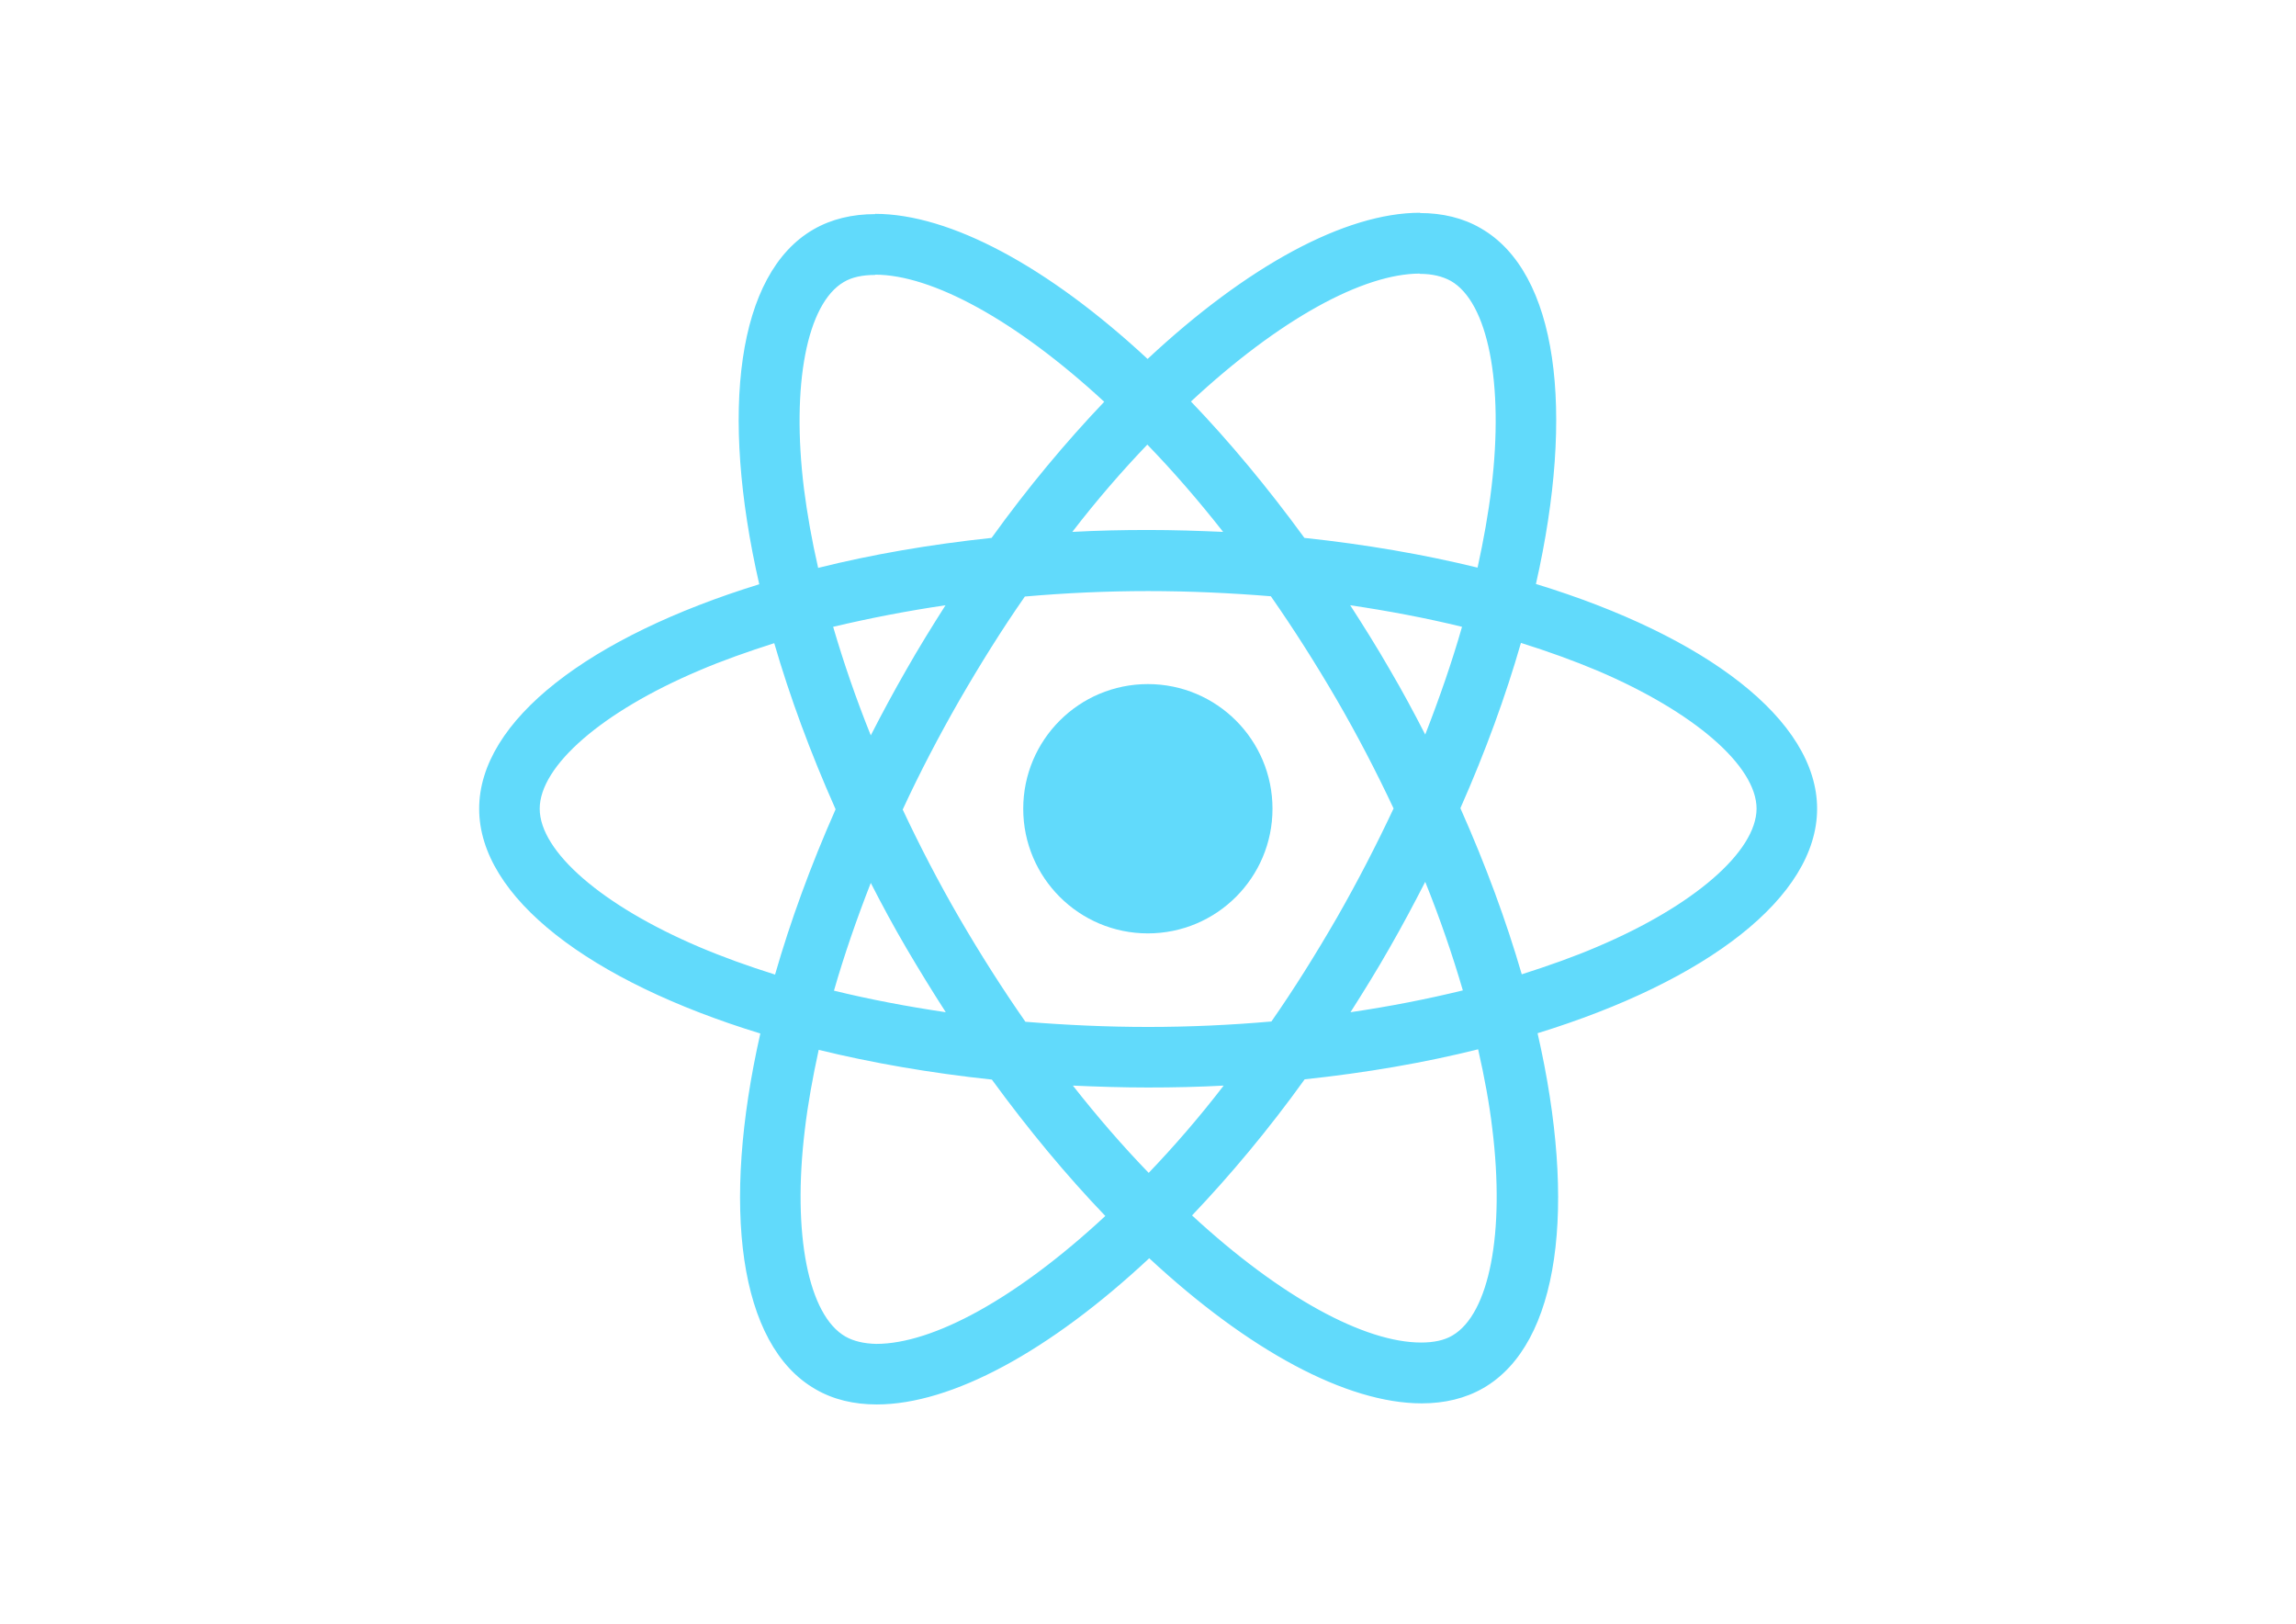
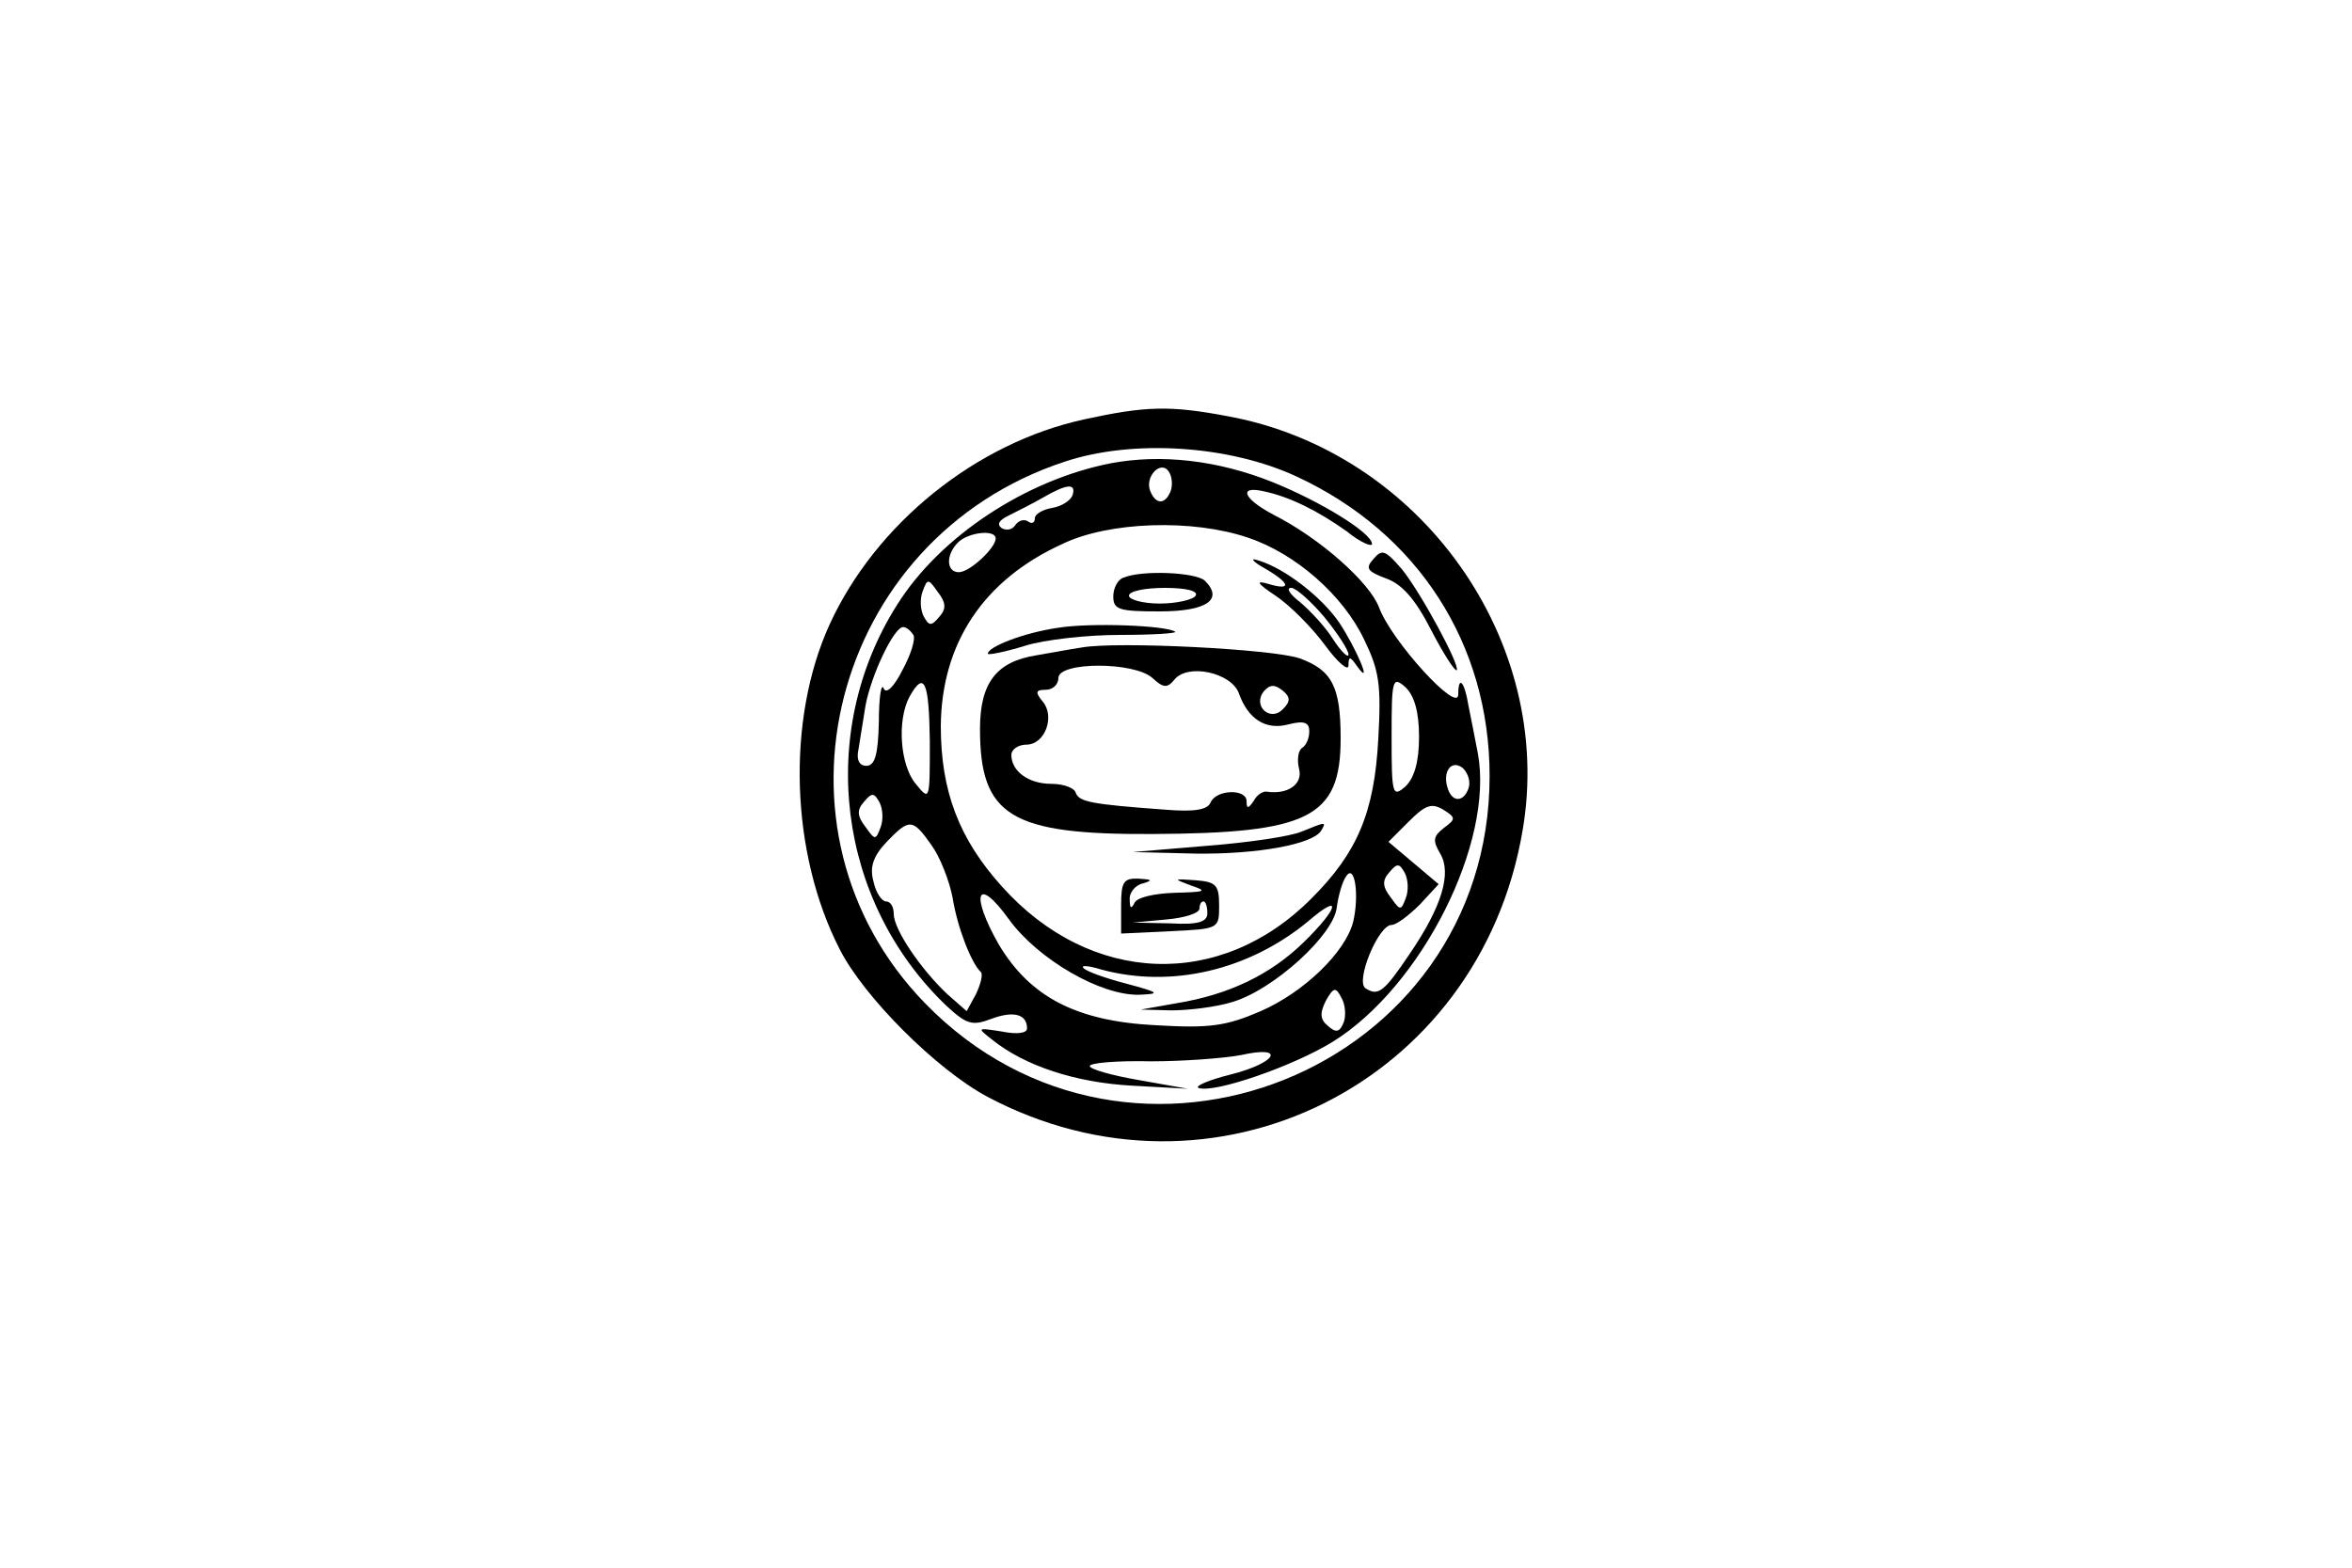
- <svg xmlns="http://www.w3.org/2000/svg" viewBox="0 0 841.9 595.3">
-   <g fill="#61DAFB">
-     <path d="M666.3 296.5c0-32.5-40.7-63.3-103.1-82.4 14.4-63.6 8-114.2-20.2-130.4-6.5-3.8-14.1-5.6-22.4-5.6v22.3c4.6 0 8.3.9 11.4 2.6 13.6 7.8 19.5 37.5 14.9 75.7-1.1 9.4-2.9 19.3-5.1 29.4-19.6-4.8-41-8.5-63.5-10.9-13.5-18.5-27.5-35.3-41.6-50 32.6-30.3 63.2-46.9 84-46.9V78c-27.5 0-63.5 19.6-99.9 53.6-36.4-33.8-72.4-53.2-99.9-53.2v22.3c20.7 0 51.4 16.5 84 46.6-14 14.7-28 31.4-41.3 49.9-22.6 2.4-44 6.1-63.6 11-2.3-10-4-19.7-5.2-29-4.7-38.2 1.1-67.9 14.6-75.8 3-1.8 6.9-2.6 11.5-2.6V78.5c-8.4 0-16 1.8-22.6 5.6-28.1 16.2-34.4 66.7-19.9 130.1-62.2 19.2-102.7 49.9-102.7 82.3 0 32.5 40.7 63.3 103.1 82.4-14.4 63.6-8 114.2 20.2 130.4 6.5 3.8 14.1 5.6 22.5 5.6 27.5 0 63.5-19.6 99.9-53.6 36.4 33.8 72.4 53.2 99.9 53.2 8.4 0 16-1.8 22.6-5.6 28.1-16.2 34.4-66.7 19.9-130.1 62-19.1 102.5-49.9 102.5-82.3zm-130.2-66.7c-3.7 12.9-8.3 26.2-13.5 39.5-4.1-8-8.4-16-13.1-24-4.6-8-9.5-15.8-14.4-23.4 14.2 2.1 27.9 4.7 41 7.9zm-45.8 106.5c-7.8 13.5-15.8 26.3-24.1 38.2-14.9 1.3-30 2-45.2 2-15.1 0-30.2-.7-45-1.9-8.3-11.9-16.4-24.6-24.2-38-7.6-13.1-14.5-26.4-20.8-39.8 6.2-13.4 13.2-26.8 20.7-39.9 7.8-13.5 15.8-26.3 24.1-38.2 14.9-1.3 30-2 45.2-2 15.1 0 30.2.7 45 1.9 8.3 11.9 16.4 24.6 24.2 38 7.6 13.1 14.5 26.4 20.8 39.8-6.3 13.4-13.2 26.8-20.7 39.9zm32.3-13c5.4 13.4 10 26.8 13.8 39.8-13.1 3.2-26.9 5.9-41.2 8 4.9-7.7 9.8-15.6 14.4-23.7 4.6-8 8.9-16.1 13-24.1zM421.2 430c-9.3-9.6-18.6-20.3-27.8-32 9 .4 18.2.7 27.5.7 9.4 0 18.7-.2 27.8-.7-9 11.7-18.3 22.4-27.5 32zm-74.4-58.9c-14.2-2.1-27.9-4.7-41-7.9 3.7-12.9 8.3-26.2 13.5-39.5 4.1 8 8.4 16 13.1 24 4.7 8 9.5 15.8 14.4 23.4zM420.7 163c9.3 9.6 18.6 20.3 27.8 32-9-.4-18.2-.7-27.5-.7-9.4 0-18.7.2-27.8.7 9-11.7 18.3-22.4 27.5-32zm-74 58.9c-4.9 7.7-9.8 15.6-14.4 23.7-4.6 8-8.9 16-13 24-5.4-13.4-10-26.8-13.8-39.8 13.1-3.1 26.9-5.8 41.2-7.9zm-90.5 125.2c-35.4-15.1-58.3-34.9-58.3-50.6 0-15.7 22.9-35.6 58.3-50.6 8.6-3.7 18-7 27.7-10.1 5.7 19.6 13.2 40 22.5 60.9-9.2 20.8-16.6 41.1-22.2 60.6-9.9-3.1-19.3-6.5-28-10.2zM310 490c-13.6-7.8-19.5-37.5-14.9-75.7 1.1-9.4 2.9-19.3 5.1-29.4 19.6 4.8 41 8.5 63.5 10.9 13.5 18.5 27.5 35.3 41.6 50-32.6 30.3-63.2 46.9-84 46.9-4.5-.1-8.3-1-11.3-2.7zm237.2-76.2c4.7 38.2-1.1 67.9-14.6 75.8-3 1.8-6.9 2.6-11.5 2.6-20.7 0-51.4-16.5-84-46.6 14-14.7 28-31.4 41.3-49.9 22.6-2.4 44-6.1 63.6-11 2.3 10.1 4.1 19.8 5.2 29.1zm38.5-66.7c-8.6 3.7-18 7-27.7 10.1-5.7-19.6-13.2-40-22.5-60.9 9.2-20.8 16.6-41.1 22.2-60.6 9.9 3.1 19.3 6.5 28.1 10.2 35.4 15.1 58.3 34.9 58.3 50.6-.1 15.7-23 35.6-58.4 50.6zM320.8 78.4z" />
-     <circle cx="420.9" cy="296.5" r="45.7" />
-     <path d="M520.5 78.1z" />
+ <svg xmlns="http://www.w3.org/2000/svg" version="1.0" width="300pt" height="200pt" viewBox="0 0 300 200" preserveAspectRatio="xMidYMid meet">
+   <g transform="translate(0,200) scale(0.1,-0.1)" fill="#000000" stroke="none">
+     <path d="M1383 1465 c-138 -30 -266 -133 -325 -262 -55 -121 -50 -291 13 -414 31 -61 123 -153 188 -188 288 -153 628 16 683 339 42 242 -130 484 -376 529 -74 14 -105 13 -183 -4z m271 -73 c155 -72 246 -214 246 -382 0 -376 -457 -560 -720 -290 -215 221 -120 593 178 691 87 29 210 21 296 -19z" />
+     <path d="M1417 1409 c-108 -21 -218 -93 -273 -181 -103 -163 -76 -378 63 -511 26 -24 33 -26 57 -17 29 11 46 6 46 -12 0 -6 -12 -8 -32 -4 -32 5 -32 5 -13 -10 42 -34 107 -55 178 -59 l72 -4 -62 11 c-35 6 -63 14 -63 18 0 4 35 7 78 6 42 0 94 4 115 8 58 13 46 -10 -14 -25 -28 -7 -46 -15 -40 -17 20 -7 121 28 171 59 113 70 206 254 185 368 -4 20 -9 47 -12 61 -5 31 -13 39 -13 14 0 -25 -85 68 -101 111 -12 32 -75 88 -134 118 -40 21 -46 38 -12 30 32 -7 67 -24 105 -51 17 -14 32 -20 32 -16 0 14 -65 54 -127 79 -70 28 -142 36 -206 24z m76 -36 c-7 -17 -19 -17 -26 1 -7 18 14 40 24 24 4 -6 5 -17 2 -25z m-125 -5 c-3 -7 -14 -14 -26 -16 -12 -2 -22 -8 -22 -13 0 -6 -4 -8 -9 -4 -5 3 -12 1 -16 -5 -4 -6 -11 -7 -17 -4 -7 5 -4 10 8 16 10 5 30 15 44 23 31 18 43 19 38 3z m224 -54 c60 -20 121 -73 148 -130 19 -39 22 -57 18 -127 -5 -94 -27 -145 -85 -203 -116 -117 -282 -111 -395 15 -55 61 -78 122 -78 205 1 105 54 186 155 232 60 29 167 32 237 8z m-322 -1 c0 -12 -33 -43 -47 -43 -16 0 -17 22 -1 38 13 13 48 17 48 5z m-72 -100 c-10 -12 -13 -12 -20 1 -4 8 -5 22 -1 32 6 16 7 16 19 -1 11 -14 11 -22 2 -32z m-33 -23 c3 -5 -3 -25 -14 -45 -11 -22 -21 -31 -24 -23 -3 7 -6 -12 -6 -43 -1 -42 -5 -56 -16 -56 -9 0 -13 8 -10 21 2 12 6 37 9 56 7 38 36 100 48 100 4 0 9 -4 13 -10z m645 -130 c0 -32 -6 -52 -17 -63 -17 -15 -18 -11 -18 63 0 74 1 78 18 63 11 -11 17 -31 17 -63z m-624 -6 c0 -76 0 -76 -18 -54 -20 24 -24 81 -8 111 19 34 25 20 26 -57z m687 -60 c-6 -17 -20 -18 -26 -1 -8 22 4 39 19 27 7 -7 10 -18 7 -26z m-750 -50 c-6 -16 -7 -16 -19 1 -11 14 -11 22 -2 32 10 12 13 12 20 -1 4 -8 5 -22 1 -32z m719 0 c-14 -11 -15 -16 -5 -33 15 -25 2 -68 -39 -128 -33 -49 -40 -54 -56 -44 -14 8 16 81 33 81 6 0 22 12 36 26 l24 26 -32 27 -32 27 26 26 c21 21 29 24 44 15 16 -10 16 -12 1 -23z m-654 -22 c11 -15 23 -46 27 -67 6 -38 24 -84 36 -95 3 -3 0 -15 -6 -28 l-12 -22 -25 22 c-33 31 -68 82 -68 102 0 9 -4 16 -10 16 -5 0 -13 11 -16 26 -5 18 0 32 17 50 29 30 33 30 57 -4z m605 -68 c-6 -16 -7 -16 -19 1 -11 14 -11 22 -2 32 10 12 13 12 20 -1 4 -8 5 -22 1 -32z m-67 -30 c-10 -39 -63 -90 -118 -114 -44 -19 -65 -22 -133 -18 -102 5 -161 36 -201 103 -37 65 -28 89 13 32 37 -51 118 -98 167 -96 27 1 24 3 -17 14 -27 7 -52 16 -55 20 -4 4 7 3 23 -2 89 -24 188 -1 264 62 43 37 39 17 -6 -27 -42 -41 -95 -67 -163 -78 l-45 -8 39 -1 c21 0 57 4 79 11 52 16 128 85 132 120 2 15 7 33 12 40 11 17 17 -24 9 -58z m-12 -128 c-5 -13 -10 -14 -20 -5 -10 8 -11 16 -3 32 10 18 13 18 20 4 5 -8 6 -23 3 -31z" />
+     <path d="M1613 1275 c33 -19 35 -29 5 -20 -17 5 -15 1 9 -15 18 -12 46 -40 63 -63 16 -22 30 -34 30 -26 0 12 2 12 11 -1 21 -29 -1 23 -23 56 -22 32 -69 69 -103 79 -11 4 -8 -1 8 -10z m76 -62 c17 -21 31 -42 31 -48 0 -5 -9 3 -20 20 -10 16 -30 37 -42 47 -13 10 -18 18 -11 18 6 0 25 -17 42 -37z" />
+     <path d="M1433 1263 c-7 -2 -13 -13 -13 -24 0 -17 8 -19 59 -19 60 0 82 15 58 39 -11 11 -81 14 -104 4z m92 -23 c-3 -5 -24 -10 -46 -10 -21 0 -39 5 -39 10 0 6 21 10 46 10 27 0 43 -4 39 -10z" />
+     <path d="M1349 1199 c-42 -6 -89 -24 -89 -33 0 -2 21 2 47 10 25 8 80 14 121 14 42 0 73 2 71 4 -10 8 -108 12 -150 5z" />
+     <path d="M1380 1174 c-14 -2 -40 -7 -58 -10 -51 -8 -72 -35 -72 -94 0 -111 39 -135 220 -134 200 1 240 21 240 122 0 66 -11 87 -52 102 -34 12 -233 22 -278 14z m90 -39 c14 -13 19 -13 28 -2 17 21 72 9 82 -17 12 -34 35 -48 64 -40 20 5 26 2 26 -9 0 -9 -4 -18 -9 -21 -5 -3 -7 -15 -4 -27 5 -19 -14 -33 -41 -29 -5 1 -13 -4 -17 -12 -7 -10 -9 -10 -9 0 0 16 -39 15 -46 -2 -4 -9 -20 -12 -57 -9 -96 7 -111 10 -115 22 -2 6 -16 11 -31 11 -29 0 -51 16 -51 37 0 7 9 13 19 13 24 0 37 36 21 55 -10 12 -9 15 4 15 9 0 16 7 16 15 0 21 97 21 120 0z m167 -39 c-16 -18 -40 3 -25 22 8 9 14 9 24 1 10 -8 10 -14 1 -23z" />
+     <path d="M1660 939 c-14 -6 -68 -14 -120 -18 l-95 -8 80 -2 c80 -1 149 12 160 29 7 12 7 12 -25 -1z" />
+     <path d="M1430 845 l0 -36 63 3 c62 3 62 3 62 33 0 26 -4 30 -30 32 -29 2 -29 2 -5 -7 21 -7 17 -8 -22 -9 -27 -1 -48 -6 -51 -13 -4 -8 -6 -7 -6 4 -1 9 7 19 17 21 13 4 11 5 -5 6 -20 1 -23 -4 -23 -34z m110 -10 c0 -11 -11 -15 -47 -13 l-48 1 43 4 c23 2 42 8 42 14 0 5 2 9 5 9 3 0 5 -7 5 -15z" />
+     <path d="M1752 1287 c-11 -12 -8 -16 16 -25 20 -7 37 -26 57 -65 16 -31 31 -54 33 -52 5 5 -45 98 -70 129 -21 24 -25 26 -36 13z" />
  </g>
</svg>
